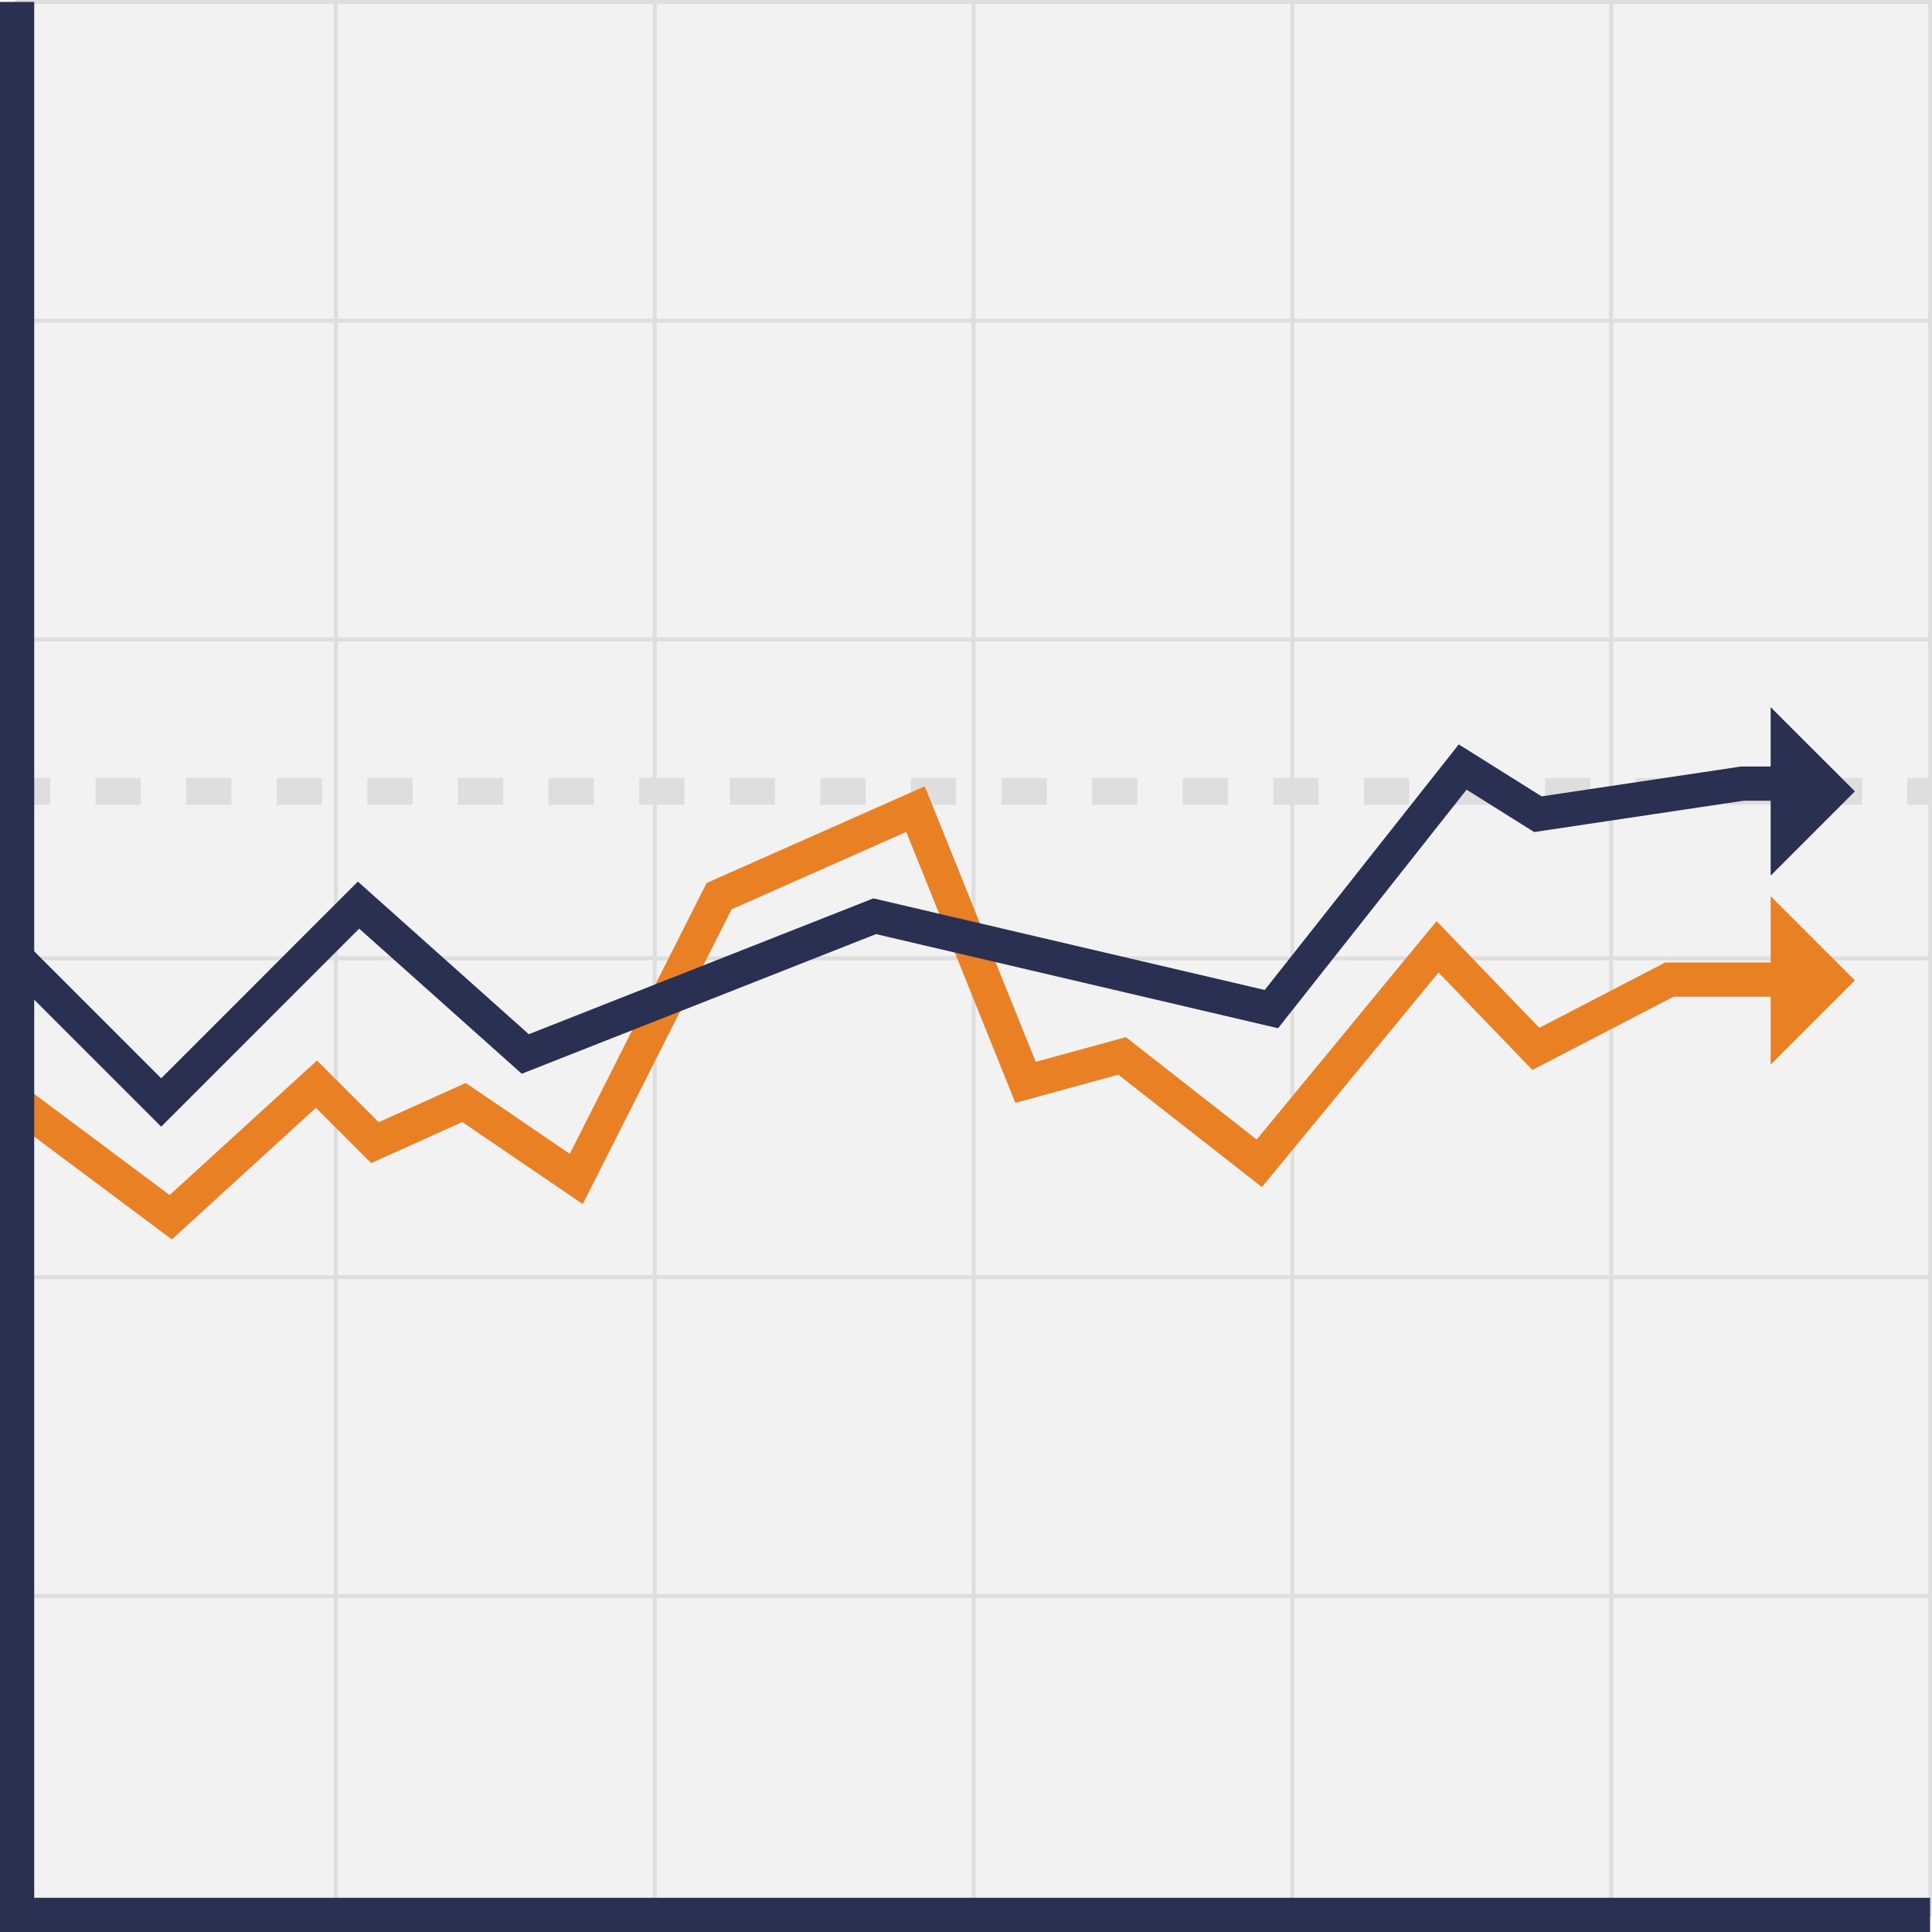
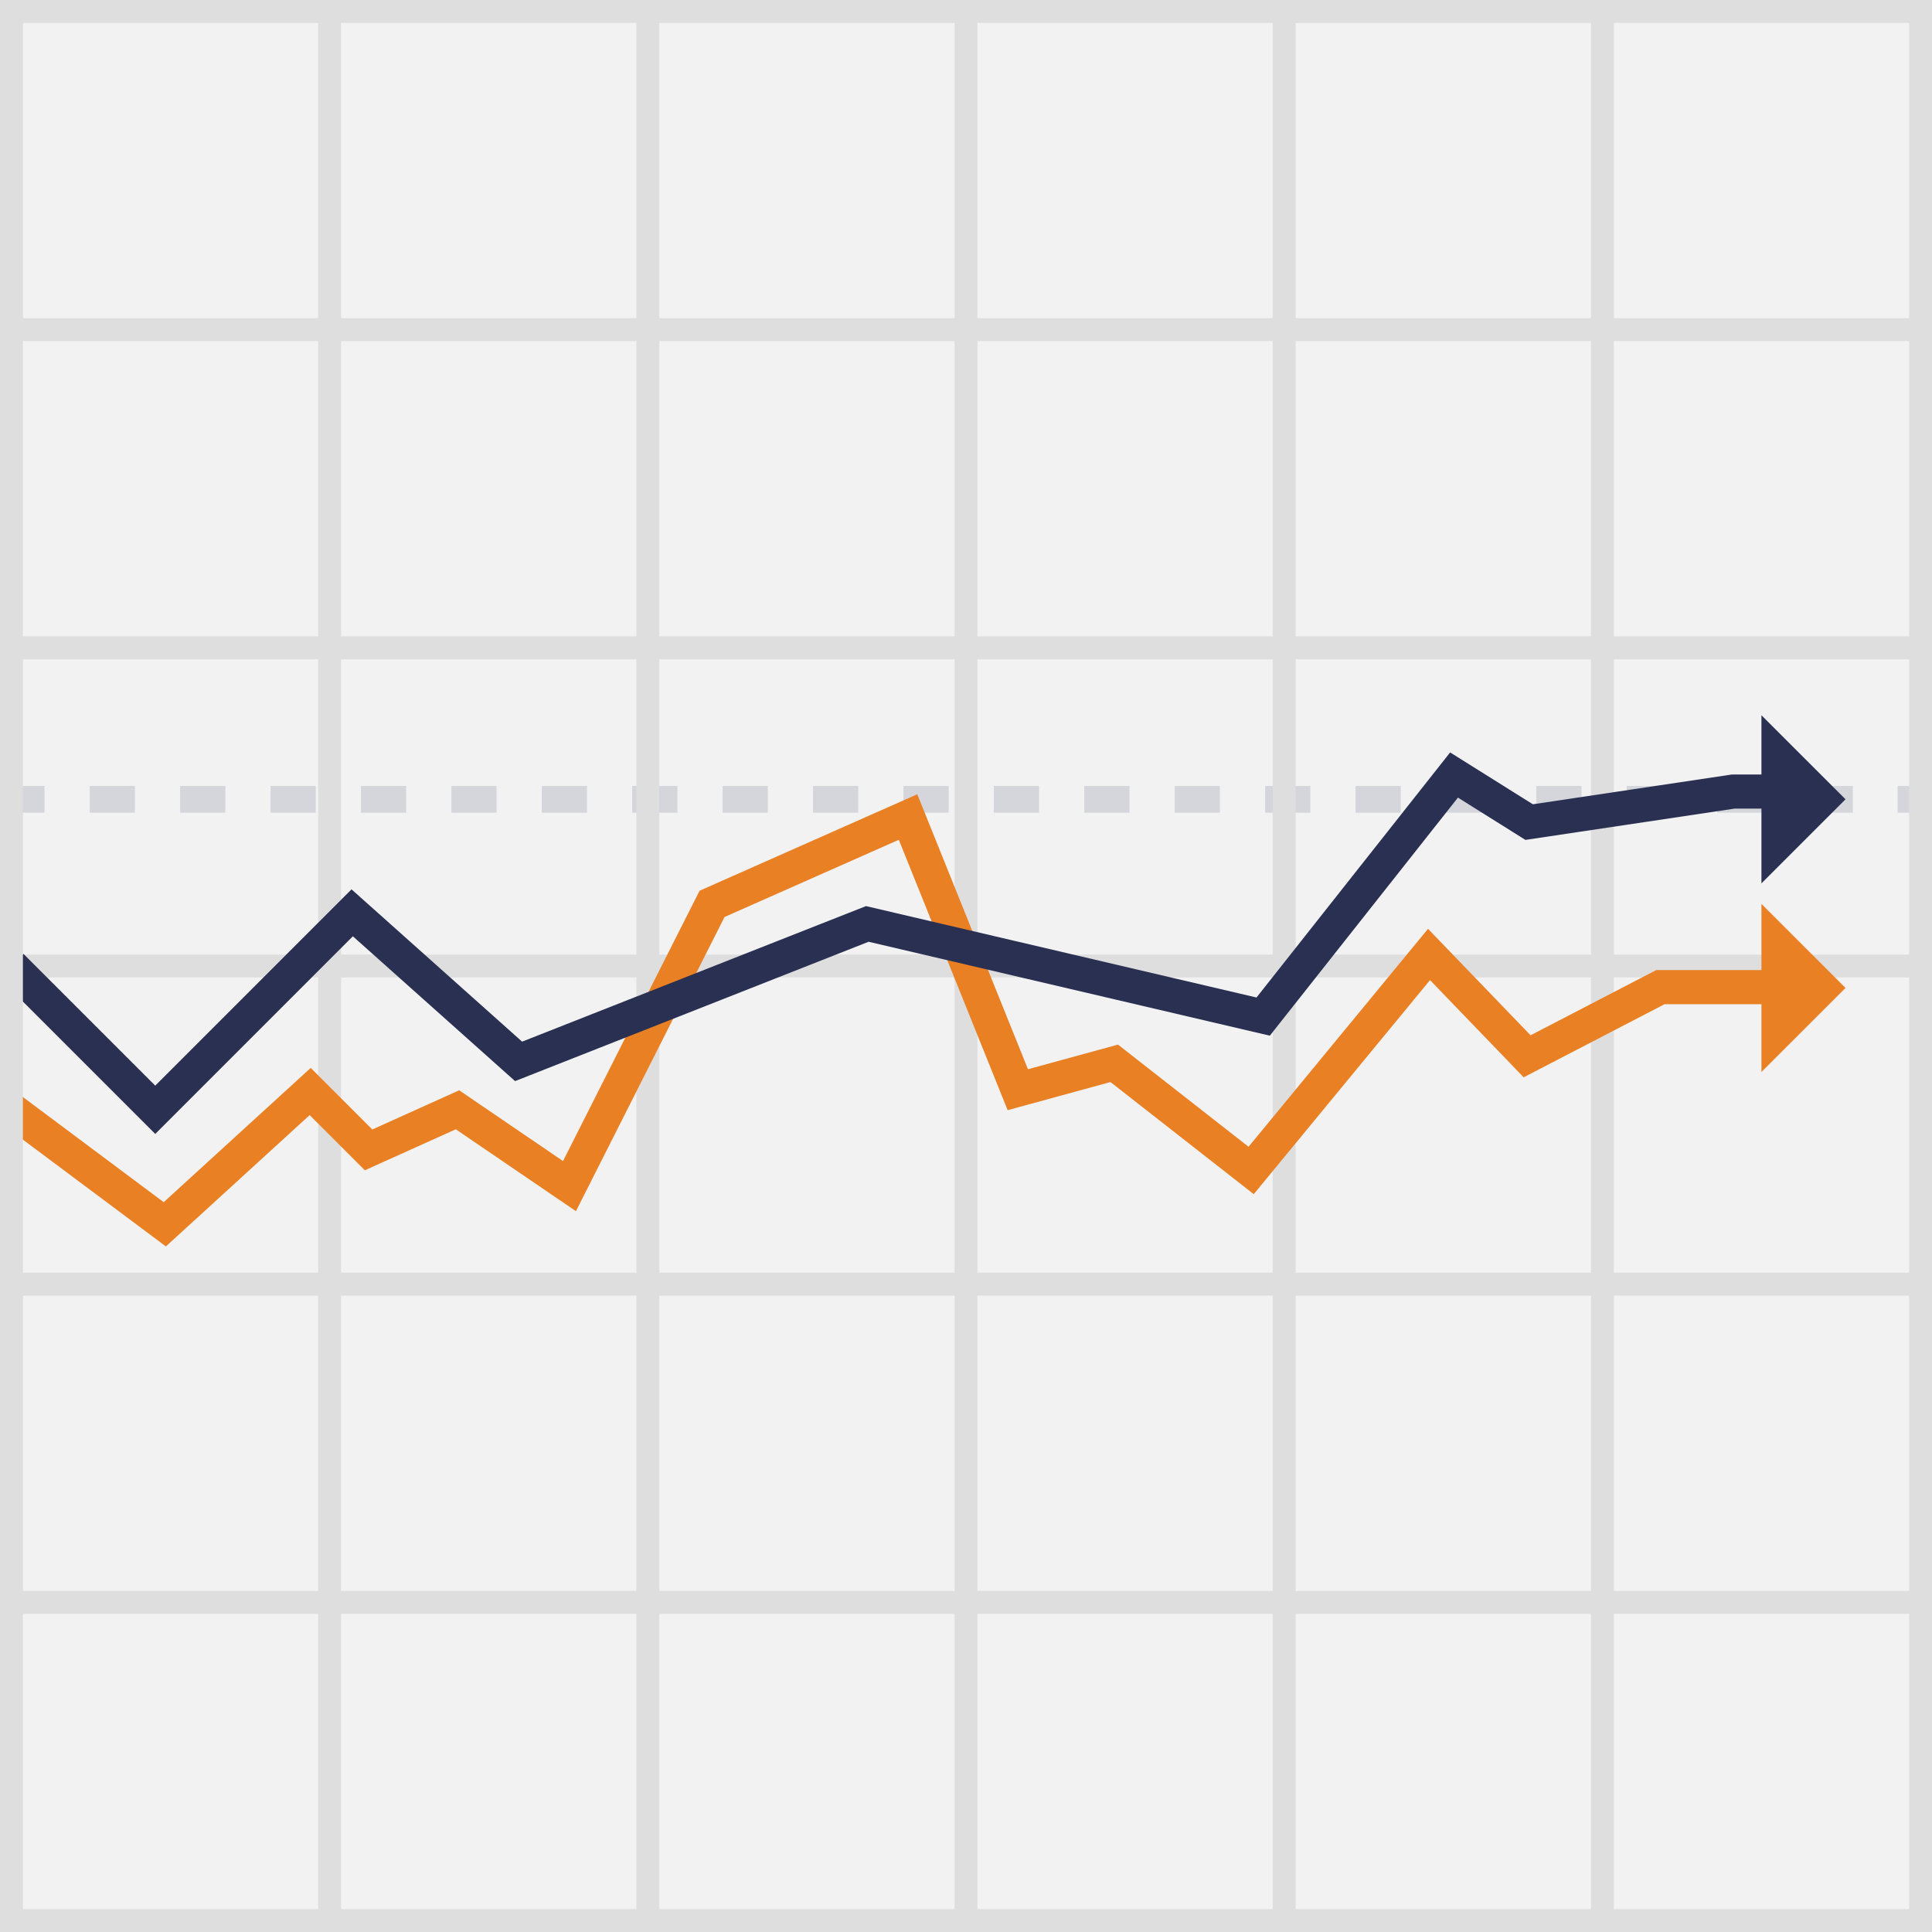
- <svg xmlns="http://www.w3.org/2000/svg" id="Layer_1" data-name="Layer 1" viewBox="0 0 504.97 504.97">
+ <svg xmlns="http://www.w3.org/2000/svg" id="Layer_1" data-name="Layer 1" viewBox="0 0 506 506">
  <defs>
-     <style>.cls-1{fill:#f2f2f2;}.cls-1,.cls-2,.cls-3{stroke:#dedede;}.cls-1,.cls-2,.cls-3,.cls-6,.cls-7{stroke-miterlimit:10;}.cls-2,.cls-3,.cls-6,.cls-7{fill:none;}.cls-2,.cls-3{stroke-width:7px;}.cls-3{stroke-dasharray:11.84 11.84;}.cls-4{fill:#e98024;}.cls-5{fill:#2a3052;}.cls-6{stroke:#e98024;}.cls-6,.cls-7{stroke-width:8.94px;}.cls-7{stroke:#2a3052;}</style>
+     <style>.cls-1{fill:#f2f2f2;}.cls-2,.cls-3,.cls-5,.cls-7{fill:none;stroke-miterlimit:10;}.cls-2{stroke:#d4d6dc;stroke-width:7px;stroke-dasharray:11.84 11.84;}.cls-3{stroke:#dedede;stroke-width:6px;}.cls-4{fill:#e98024;}.cls-5{stroke:#e98024;}.cls-5,.cls-7{stroke-width:8.94px;}.cls-6{fill:#2a3052;}.cls-7{stroke:#2a3052;}</style>
  </defs>
-   <rect class="cls-1" x="4.47" y="0.5" width="83.33" height="83.33" />
-   <rect class="cls-1" x="87.8" y="0.5" width="83.33" height="83.33" />
-   <rect class="cls-1" x="171.14" y="0.5" width="83.33" height="83.33" />
-   <rect class="cls-1" x="254.47" y="0.5" width="83.33" height="83.33" />
-   <rect class="cls-1" x="337.8" y="0.5" width="83.33" height="83.33" />
-   <rect class="cls-1" x="421.14" y="0.5" width="83.33" height="83.33" />
-   <rect class="cls-1" x="4.47" y="83.83" width="83.33" height="83.33" />
-   <rect class="cls-1" x="87.8" y="83.83" width="83.33" height="83.33" />
-   <rect class="cls-1" x="171.14" y="83.83" width="83.33" height="83.33" />
-   <rect class="cls-1" x="254.47" y="83.83" width="83.33" height="83.33" />
-   <rect class="cls-1" x="337.8" y="83.83" width="83.33" height="83.33" />
-   <rect class="cls-1" x="421.14" y="83.83" width="83.33" height="83.33" />
-   <rect class="cls-1" x="4.47" y="167.17" width="83.33" height="83.33" />
-   <rect class="cls-1" x="87.8" y="167.17" width="83.33" height="83.33" />
-   <rect class="cls-1" x="171.14" y="167.17" width="83.33" height="83.33" />
-   <rect class="cls-1" x="254.47" y="167.17" width="83.33" height="83.33" />
-   <rect class="cls-1" x="337.8" y="167.17" width="83.33" height="83.33" />
-   <rect class="cls-1" x="421.14" y="167.17" width="83.33" height="83.33" />
-   <rect class="cls-1" x="4.47" y="250.5" width="83.33" height="83.33" />
-   <rect class="cls-1" x="87.8" y="250.5" width="83.33" height="83.33" />
-   <rect class="cls-1" x="171.14" y="250.5" width="83.33" height="83.33" />
-   <rect class="cls-1" x="254.47" y="250.5" width="83.33" height="83.33" />
-   <rect class="cls-1" x="337.8" y="250.5" width="83.33" height="83.33" />
-   <rect class="cls-1" x="421.14" y="250.5" width="83.33" height="83.33" />
-   <rect class="cls-1" x="4.47" y="333.83" width="83.33" height="83.33" />
-   <rect class="cls-1" x="87.8" y="333.83" width="83.33" height="83.33" />
-   <rect class="cls-1" x="171.14" y="333.83" width="83.33" height="83.33" />
-   <rect class="cls-1" x="254.47" y="333.83" width="83.33" height="83.33" />
-   <rect class="cls-1" x="337.8" y="333.83" width="83.33" height="83.33" />
-   <rect class="cls-1" x="421.14" y="333.83" width="83.33" height="83.33" />
-   <rect class="cls-1" x="4.47" y="417.17" width="83.33" height="83.33" />
-   <rect class="cls-1" x="87.8" y="417.17" width="83.33" height="83.33" />
-   <rect class="cls-1" x="171.14" y="417.17" width="83.33" height="83.33" />
-   <rect class="cls-1" x="254.47" y="417.17" width="83.33" height="83.33" />
-   <rect class="cls-1" x="337.8" y="417.17" width="83.33" height="83.33" />
-   <rect class="cls-1" x="421.14" y="417.17" width="83.33" height="83.33" />
-   <line class="cls-2" x1="7.14" y1="206.85" x2="13.14" y2="206.85" />
-   <line class="cls-3" x1="24.97" y1="206.85" x2="492.55" y2="206.85" />
-   <line class="cls-2" x1="498.47" y1="206.85" x2="504.47" y2="206.85" />
-   <polyline class="cls-4" points="462.8 234.23 484.82 256.25 462.8 278.26" />
-   <polyline class="cls-5" points="462.8 184.83 484.82 206.84 462.8 228.86" />
-   <polyline class="cls-6" points="4.47 288.16 44.63 318.15 82.71 283.37 98 298.66 121.29 288.16 150.63 308.15 187.96 234.23 239.29 211.48 268.05 282.9 293.29 275.99 329.15 304.05 375.74 247.48 401.43 274.15 436.33 256.04 471.29 256.04" />
-   <polyline class="cls-7" points="4.47 250.5 42.13 288.16 93.71 236.57 137.29 275.48 228.63 239.48 332.31 263.75 382.3 200.48 401.96 212.81 455.43 204.81 473.81 204.81" />
-   <polyline class="cls-7" points="504.47 500.5 4.47 500.5 4.47 0.5" />
+   <rect class="cls-1" x="3" y="3" width="500" height="500" />
+   <line class="cls-2" x1="5.67" y1="209.35" x2="11.67" y2="209.35" />
+   <line class="cls-2" x1="23.5" y1="209.35" x2="491.08" y2="209.35" />
+   <line class="cls-2" x1="497" y1="209.35" x2="503" y2="209.35" />
+   <line class="cls-3" x1="3" y1="86.33" x2="503" y2="86.33" />
+   <line class="cls-3" x1="86.33" y1="3" x2="86.33" y2="503" />
+   <line class="cls-3" x1="169.67" y1="3" x2="169.67" y2="503" />
+   <line class="cls-3" x1="253" y1="3" x2="253" y2="503" />
+   <line class="cls-3" x1="336.33" y1="3" x2="336.33" y2="503" />
+   <line class="cls-3" x1="419.67" y1="3" x2="419.67" y2="503" />
+   <line class="cls-3" x1="3" y1="169.67" x2="503" y2="169.67" />
+   <line class="cls-3" x1="3" y1="253" x2="503" y2="253" />
+   <line class="cls-3" x1="3" y1="336.33" x2="503" y2="336.33" />
+   <line class="cls-3" x1="3" y1="419.67" x2="503" y2="419.67" />
+   <polyline class="cls-4" points="461.33 236.73 483.35 258.75 461.33 280.76" />
+   <polyline class="cls-5" points="3 290.66 43.16 320.65 81.24 285.87 96.53 301.16 119.82 290.66 149.15 310.65 186.49 236.73 237.82 213.98 266.57 285.4 291.82 278.49 327.68 306.55 374.27 249.98 399.96 276.65 434.86 258.54 469.82 258.54" />
+   <polyline class="cls-6" points="461.33 187.33 483.35 209.34 461.33 231.36" />
+   <polyline class="cls-7" points="3 253 40.66 290.66 92.24 239.07 135.82 277.98 227.15 241.98 330.83 266.25 380.82 202.98 400.49 215.31 453.96 207.31 472.34 207.31" />
+   <rect class="cls-3" x="3" y="3" width="500" height="500" />
</svg>
